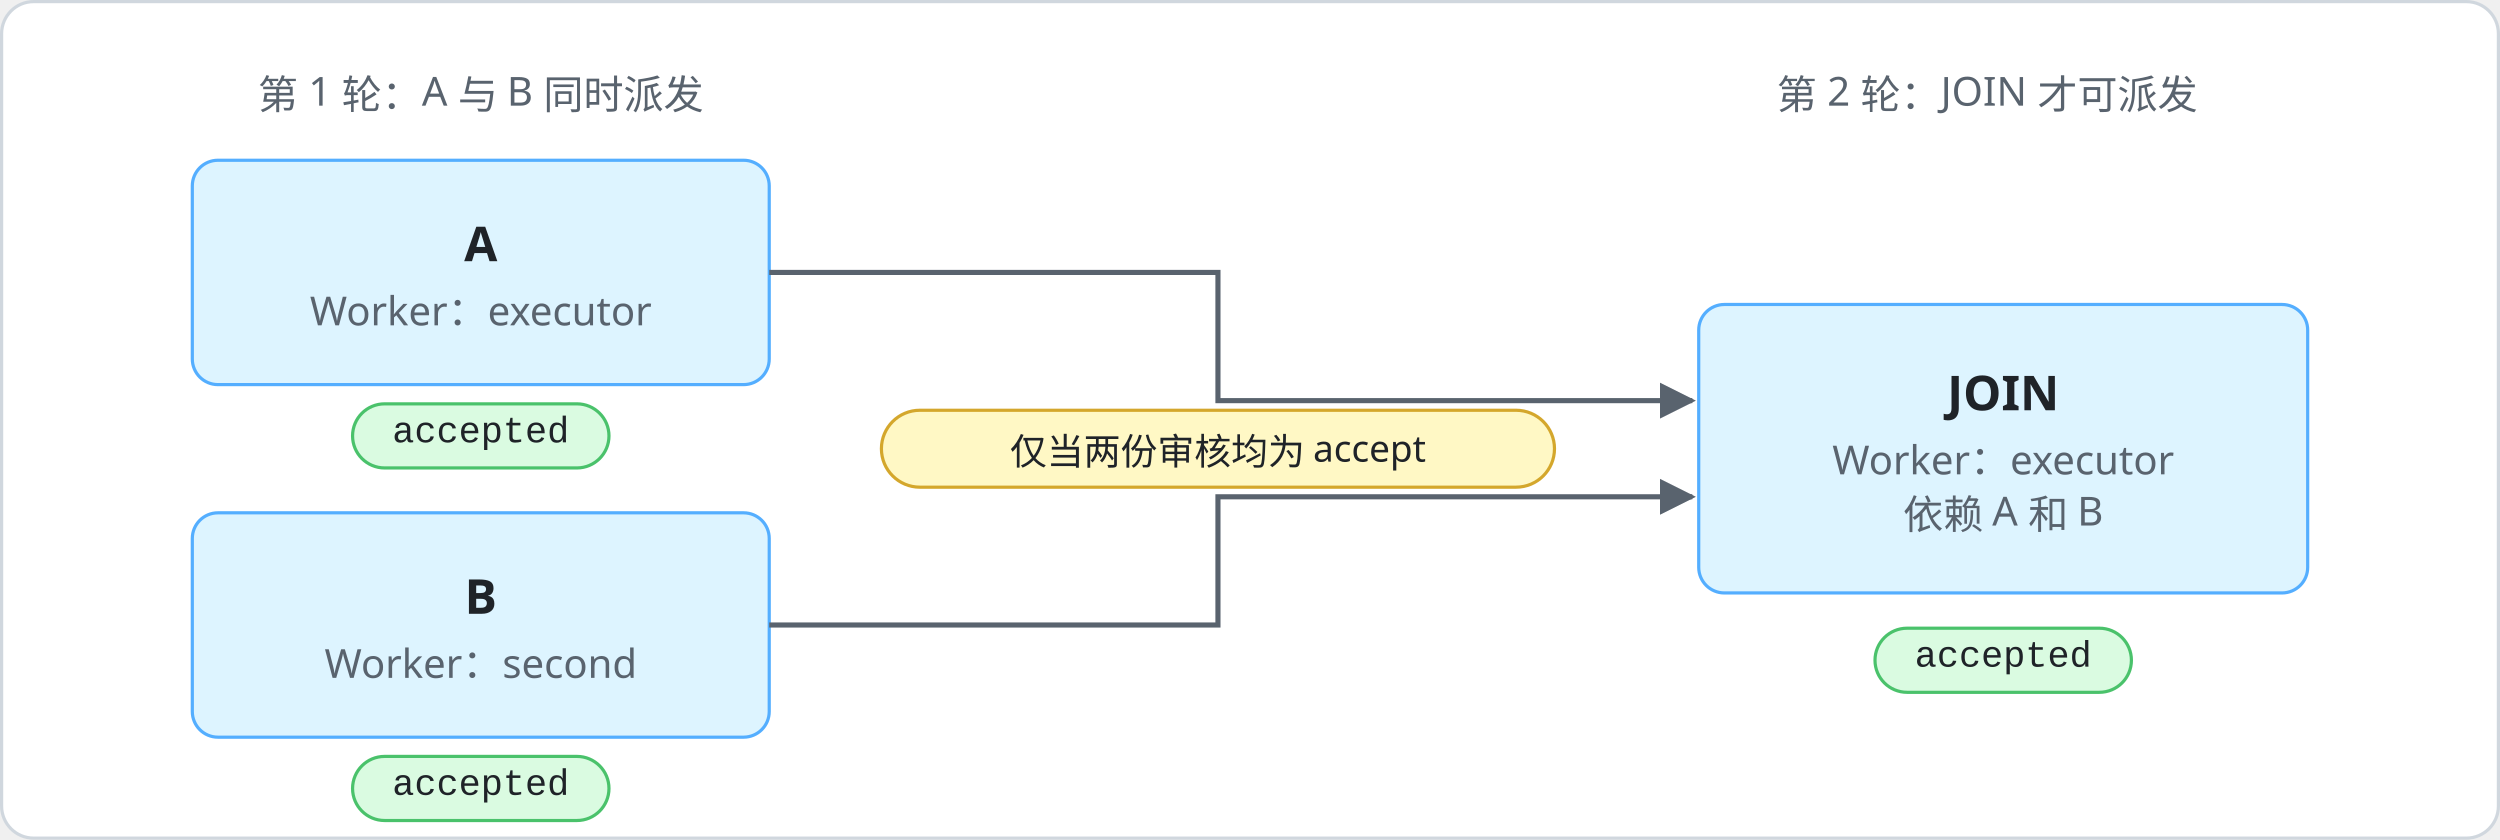
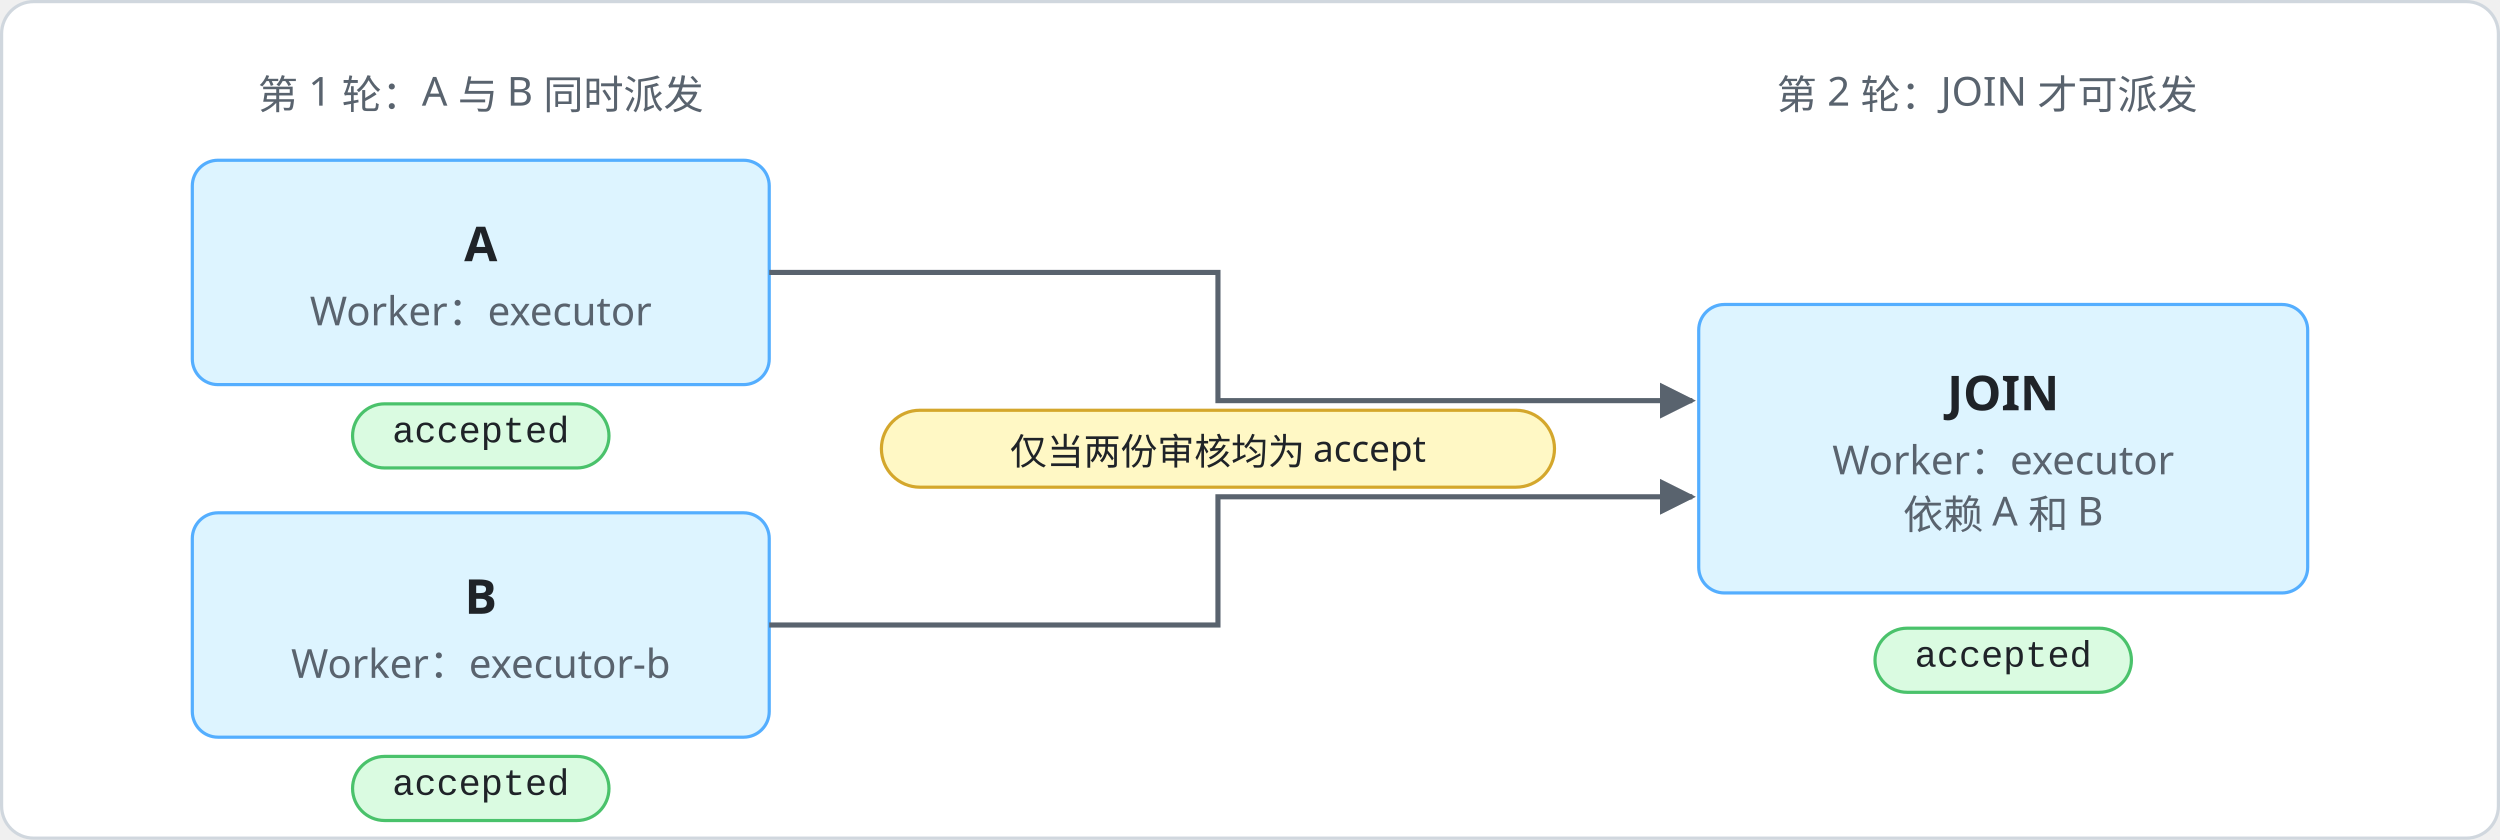
<svg xmlns="http://www.w3.org/2000/svg" width="780" height="262" viewBox="0 0 780 262" role="img">
  <style>
.bg{fill:#ffffff;stroke:#d0d7de}.box{fill:#f6f8fa;stroke:#d0d7de}.t{fill:#1f2328}.m{fill:#59636e}
.ar{stroke:#59636e;fill:none;stroke-width:1.6}.ah{fill:#59636e}.dash{stroke-dasharray:5 4}
.agent{fill:#ddf4ff;stroke:#54aeff}.tool{fill:#dafbe1;stroke:#4ac26b}.warn{fill:#fff8c5;stroke:#d4a72c}
.bad{fill:#ffebe9;stroke:#ff8182}.chip{fill:#ffffff;stroke:#d0d7de}
@media (prefers-color-scheme: dark){
.bg{fill:#0d1117;stroke:#3d444d}.box{fill:#161b22;stroke:#3d444d}.t{fill:#f0f6fc}.m{fill:#9198a1}
.ar{stroke:#9198a1}.ah{fill:#9198a1}.agent{fill:#0c2d6b;stroke:#1f6feb}.tool{fill:#0f2d1a;stroke:#2ea043}
.warn{fill:#341a00;stroke:#9e6a03}.bad{fill:#3c0f13;stroke:#da3633}.chip{fill:#0d1117;stroke:#3d444d}}
text{font-family:-apple-system,"Segoe UI","Noto Sans","Helvetica Neue",Arial,"Microsoft YaHei","PingFang SC","Noto Sans CJK SC",sans-serif}
.mono{font-family:ui-monospace,SFMono-Regular,Consolas,"Liberation Mono",Menlo,monospace}
</style>
  <defs>
    <marker id="ah" viewBox="0 0 10 10" refX="9" refY="5" markerWidth="7" markerHeight="7" orient="auto-start-reverse">
      <path d="M0,0 L10,5 L0,10 z" class="ah" />
    </marker>
  </defs>
  <rect x="0.5" y="0.5" width="779" height="261" rx="10" class="bg" />
  <text x="150" y="34" font-size="12.5" text-anchor="middle" class="m">第 1 轮：A 与 B 同时派发</text>
  <text x="620" y="34" font-size="12.5" text-anchor="middle" class="m">第 2 轮：JOIN 才可派发</text>
  <rect x="60" y="50" width="180" height="70" rx="8" class="agent" />
  <text x="150" y="81.5" font-size="15" text-anchor="middle" font-weight="600" class="t">A</text>
  <text x="150" y="101.5" font-size="12.5" text-anchor="middle" class="m">Worker：executor</text>
  <rect x="60" y="160" width="180" height="70" rx="8" class="agent" />
  <text x="150" y="191.5" font-size="15" text-anchor="middle" font-weight="600" class="t">B</text>
-   <text x="150" y="211.5" font-size="12.5" text-anchor="middle" class="m">Worker：second</text>
+   <text x="150" y="211.5" font-size="12.5" text-anchor="middle" class="m">Worker：executor-b</text>
  <rect x="530" y="95" width="190" height="90" rx="8" class="agent" />
  <text x="625" y="128" font-size="15" text-anchor="middle" font-weight="600" class="t">JOIN</text>
  <text x="625" y="148" font-size="12.5" text-anchor="middle" class="m">Worker：executor</text>
  <text x="625" y="165" font-size="12.5" text-anchor="middle" class="m">依赖 A 和 B</text>
  <path d="M240,85 L380,85 L380,125 L528,125" class="ar" marker-end="url(#ah)" />
  <path d="M240,195 L380,195 L380,155 L528,155" class="ar" marker-end="url(#ah)" />
  <rect x="275" y="128" width="210" height="24" rx="12" class="warn" />
  <text x="380" y="145" font-size="11.5" text-anchor="middle" class="t">仅当两份审核均为 accept</text>
  <rect x="110" y="126" width="80" height="20" rx="10" class="tool" />
  <text x="150" y="138" font-size="11.5" text-anchor="middle" class="t mono">accepted</text>
  <rect x="110" y="236" width="80" height="20" rx="10" class="tool" />
  <text x="150" y="248" font-size="11.5" text-anchor="middle" class="t mono">accepted</text>
  <rect x="585" y="196" width="80" height="20" rx="10" class="tool" />
  <text x="625" y="208" font-size="11.5" text-anchor="middle" class="t mono">accepted</text>
</svg>
